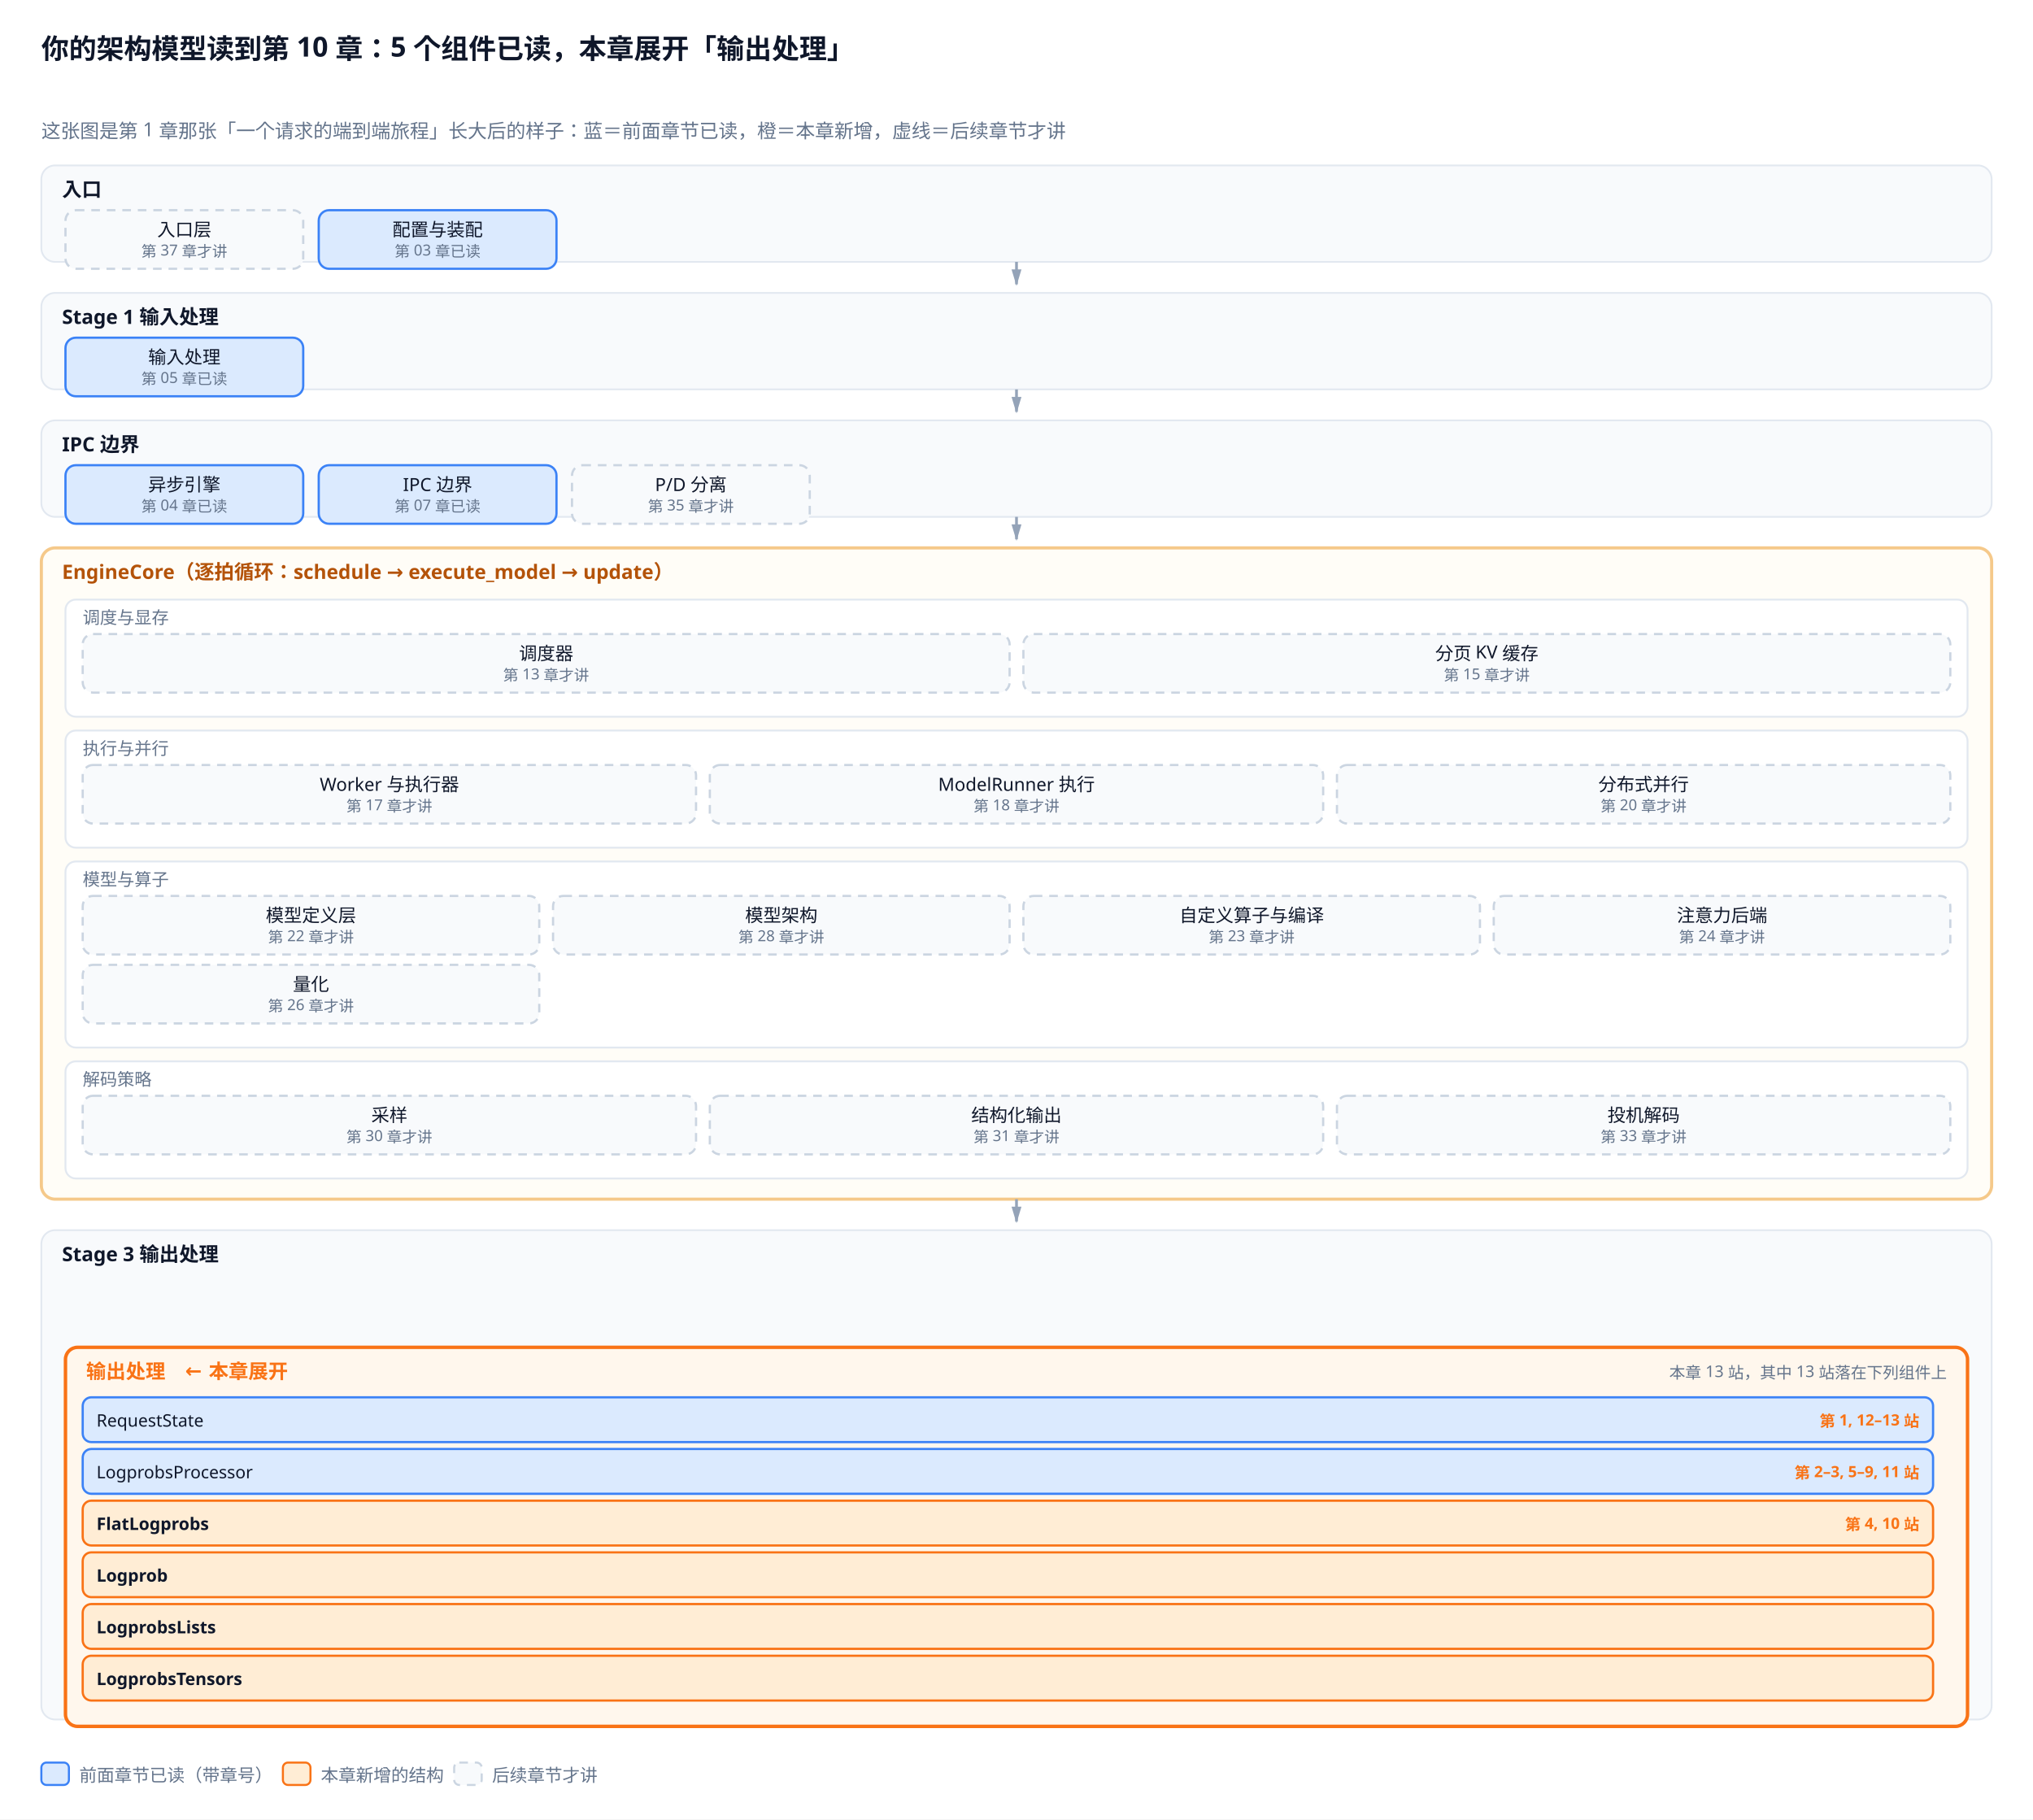
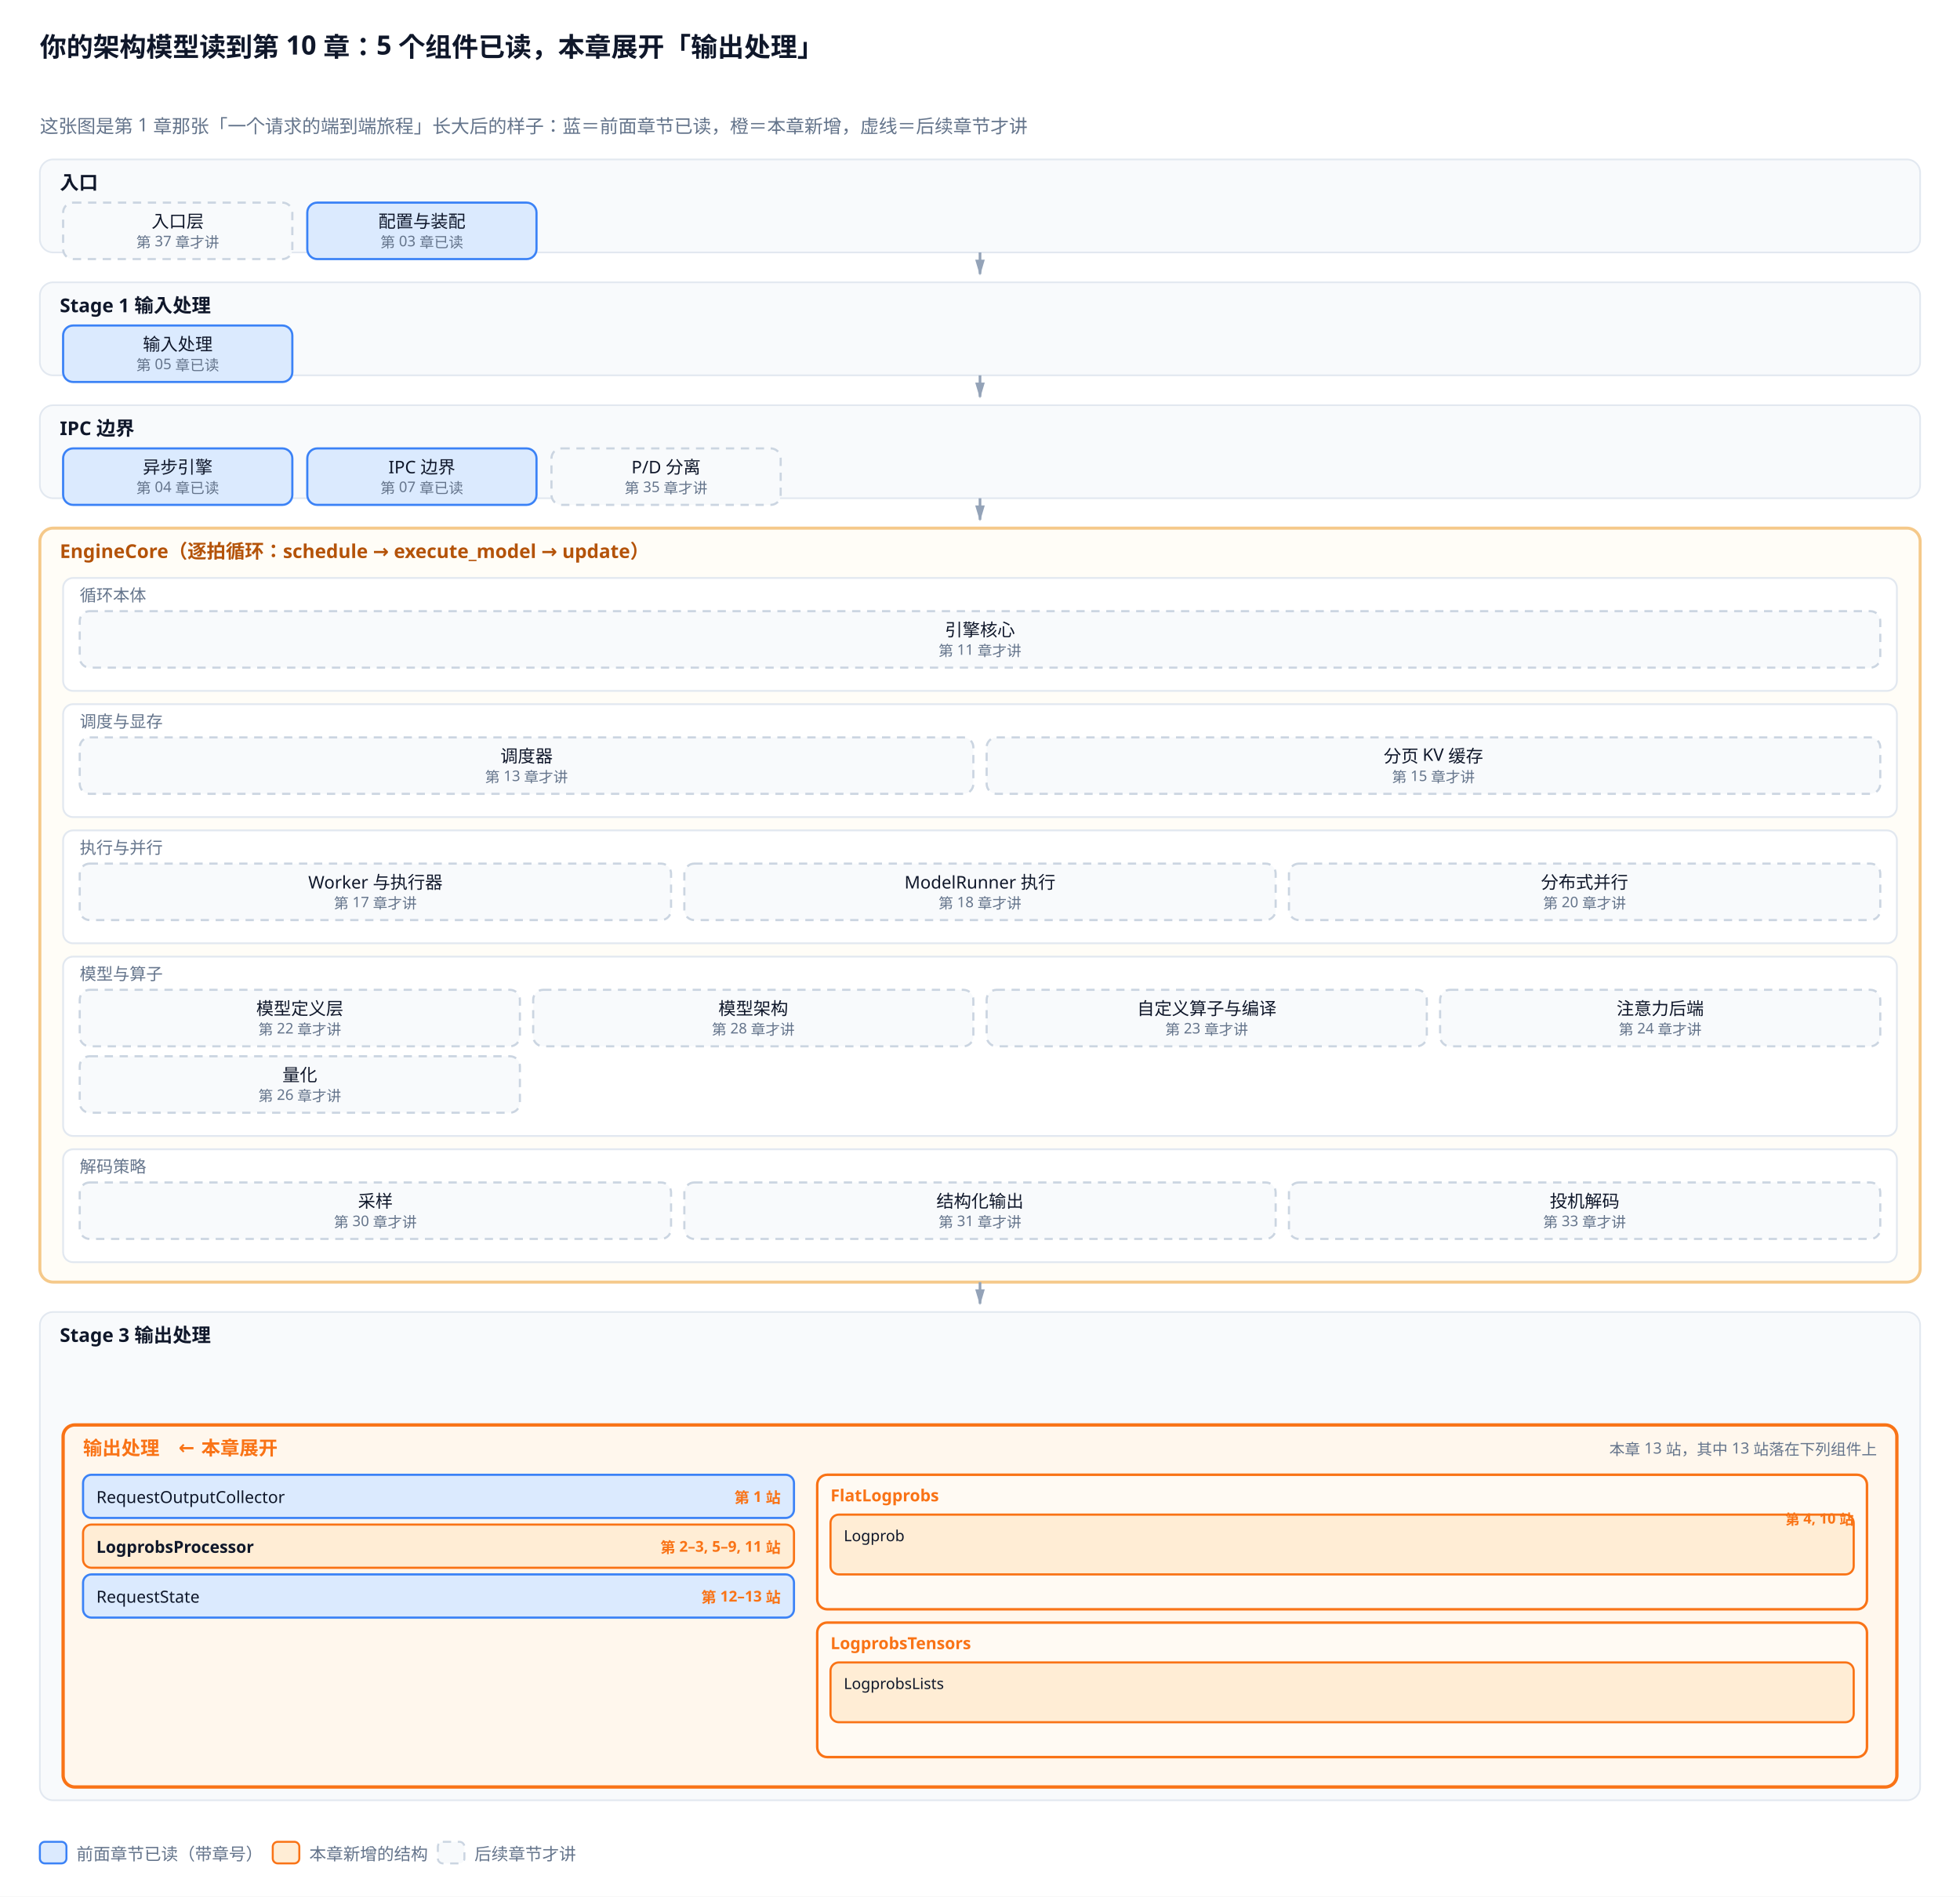
- <svg xmlns="http://www.w3.org/2000/svg" viewBox="0 0 1180 1056">
+ <svg xmlns="http://www.w3.org/2000/svg" viewBox="0 0 1180 1142">
  <defs>
    <marker id="a" viewBox="0 0 10 6" refX="9" refY="3" markerWidth="6" markerHeight="4" orient="auto">
      <path d="M0,0 L10,3 L0,6 Z" fill="#94a3b8" />
    </marker>
    <marker id="a2" viewBox="0 0 10 6" refX="9" refY="3" markerWidth="6" markerHeight="4" orient="auto">
      <path d="M0,0 L10,3 L0,6 Z" fill="#f97316" />
    </marker>
  </defs>
-   <rect width="1180" height="1056" fill="white" />
+   <rect width="1180" height="1142" fill="white" />
  <text x="24" y="34" font-family="sans-serif" font-size="16" fill="#0f172a" font-weight="bold">你的架构模型读到第 10 章：5 个组件已读，本章展开「输出处理」</text>
  <text x="24.0" y="80.0" font-family="sans-serif" font-size="11.2" fill="#64748b" text-anchor="start">这张图是第 1 章那张「一个请求的端到端旅程」长大后的样子：蓝＝前面章节已读，橙＝本章新增，虚线＝后续章节才讲</text>
  <rect x="24.0" y="96.0" width="1132.0" height="56.0" rx="8" fill="#f8fafc" stroke="#e2e8f0" stroke-width="1.0" />
  <text x="36.0" y="114.0" font-family="sans-serif" font-size="11.5" fill="#0f172a" text-anchor="start" font-weight="bold">入口</text>
  <rect x="38.0" y="122.0" width="138.0" height="34.0" rx="6" fill="#f8fafc" stroke="#cbd5e1" stroke-width="1.3" stroke-dasharray="5,4" />
  <text x="107.0" y="137.0" font-family="sans-serif" font-size="10.5" fill="#0f172a" text-anchor="middle">入口层</text>
  <text x="107.0" y="149.0" font-family="sans-serif" font-size="8.8" fill="#64748b" text-anchor="middle">第 37 章才讲</text>
  <rect x="185.0" y="122.0" width="138.0" height="34.0" rx="6" fill="#dbeafe" stroke="#3b82f6" stroke-width="1.3" />
  <text x="254.0" y="137.0" font-family="sans-serif" font-size="10.5" fill="#0f172a" text-anchor="middle">配置与装配</text>
  <text x="254.0" y="149.0" font-family="sans-serif" font-size="8.8" fill="#64748b" text-anchor="middle">第 03 章已读</text>
  <path d="M590.0,152.0 L590.0,165.0" stroke="#94a3b8" stroke-width="1.6" marker-end="url(#a)" />
  <rect x="24.0" y="170.0" width="1132.0" height="56.0" rx="8" fill="#f8fafc" stroke="#e2e8f0" stroke-width="1.0" />
  <text x="36.0" y="188.0" font-family="sans-serif" font-size="11.5" fill="#0f172a" text-anchor="start" font-weight="bold">Stage 1 输入处理</text>
  <rect x="38.0" y="196.0" width="138.0" height="34.0" rx="6" fill="#dbeafe" stroke="#3b82f6" stroke-width="1.3" />
  <text x="107.0" y="211.0" font-family="sans-serif" font-size="10.5" fill="#0f172a" text-anchor="middle">输入处理</text>
  <text x="107.0" y="223.0" font-family="sans-serif" font-size="8.8" fill="#64748b" text-anchor="middle">第 05 章已读</text>
  <path d="M590.0,226.0 L590.0,239.0" stroke="#94a3b8" stroke-width="1.6" marker-end="url(#a)" />
  <rect x="24.0" y="244.0" width="1132.0" height="56.0" rx="8" fill="#f8fafc" stroke="#e2e8f0" stroke-width="1.0" />
  <text x="36.0" y="262.0" font-family="sans-serif" font-size="11.5" fill="#0f172a" text-anchor="start" font-weight="bold">IPC 边界</text>
  <rect x="38.0" y="270.0" width="138.0" height="34.0" rx="6" fill="#dbeafe" stroke="#3b82f6" stroke-width="1.3" />
  <text x="107.0" y="285.0" font-family="sans-serif" font-size="10.5" fill="#0f172a" text-anchor="middle">异步引擎</text>
  <text x="107.0" y="297.0" font-family="sans-serif" font-size="8.8" fill="#64748b" text-anchor="middle">第 04 章已读</text>
  <rect x="185.0" y="270.0" width="138.0" height="34.0" rx="6" fill="#dbeafe" stroke="#3b82f6" stroke-width="1.3" />
  <text x="254.0" y="285.0" font-family="sans-serif" font-size="10.5" fill="#0f172a" text-anchor="middle">IPC 边界</text>
  <text x="254.0" y="297.0" font-family="sans-serif" font-size="8.8" fill="#64748b" text-anchor="middle">第 07 章已读</text>
  <rect x="332.0" y="270.0" width="138.0" height="34.0" rx="6" fill="#f8fafc" stroke="#cbd5e1" stroke-width="1.3" stroke-dasharray="5,4" />
  <text x="401.0" y="285.0" font-family="sans-serif" font-size="10.5" fill="#0f172a" text-anchor="middle">P/D 分离</text>
  <text x="401.0" y="297.0" font-family="sans-serif" font-size="8.8" fill="#64748b" text-anchor="middle">第 35 章才讲</text>
  <path d="M590.0,300.0 L590.0,313.0" stroke="#94a3b8" stroke-width="1.6" marker-end="url(#a)" />
-   <rect x="24.0" y="318.0" width="1132.0" height="378.0" rx="8" fill="#fffdf7" stroke="#f5c98a" stroke-width="1.8" />
+   <rect x="24.0" y="318.0" width="1132.0" height="454.0" rx="8" fill="#fffdf7" stroke="#f5c98a" stroke-width="1.8" />
  <text x="36.0" y="336.0" font-family="sans-serif" font-size="11.5" fill="#b45309" text-anchor="start" font-weight="bold">EngineCore（逐拍循环：schedule → execute_model → update）</text>
  <rect x="38.0" y="348.0" width="1104.0" height="68.0" rx="6" fill="#ffffff" stroke="#e2e8f0" stroke-width="1.1" />
-   <text x="48.0" y="362.0" font-family="sans-serif" font-size="10" fill="#64748b" text-anchor="start">调度与显存</text>
-   <rect x="48.0" y="368.0" width="538.0" height="34.0" rx="6" fill="#f8fafc" stroke="#cbd5e1" stroke-width="1.3" stroke-dasharray="5,4" />
-   <text x="317.0" y="383.0" font-family="sans-serif" font-size="10.5" fill="#0f172a" text-anchor="middle">调度器</text>
-   <text x="317.0" y="395.0" font-family="sans-serif" font-size="8.8" fill="#64748b" text-anchor="middle">第 13 章才讲</text>
-   <rect x="594.0" y="368.0" width="538.0" height="34.0" rx="6" fill="#f8fafc" stroke="#cbd5e1" stroke-width="1.3" stroke-dasharray="5,4" />
-   <text x="863.0" y="383.0" font-family="sans-serif" font-size="10.5" fill="#0f172a" text-anchor="middle">分页 KV 缓存</text>
-   <text x="863.0" y="395.0" font-family="sans-serif" font-size="8.8" fill="#64748b" text-anchor="middle">第 15 章才讲</text>
+   <text x="48.0" y="362.0" font-family="sans-serif" font-size="10" fill="#64748b" text-anchor="start">循环本体</text>
+   <rect x="48.0" y="368.0" width="1084.0" height="34.0" rx="6" fill="#f8fafc" stroke="#cbd5e1" stroke-width="1.3" stroke-dasharray="5,4" />
+   <text x="590.0" y="383.0" font-family="sans-serif" font-size="10.5" fill="#0f172a" text-anchor="middle">引擎核心</text>
+   <text x="590.0" y="395.0" font-family="sans-serif" font-size="8.8" fill="#64748b" text-anchor="middle">第 11 章才讲</text>
  <rect x="38.0" y="424.0" width="1104.0" height="68.0" rx="6" fill="#ffffff" stroke="#e2e8f0" stroke-width="1.1" />
-   <text x="48.0" y="438.0" font-family="sans-serif" font-size="10" fill="#64748b" text-anchor="start">执行与并行</text>
-   <rect x="48.0" y="444.0" width="356.0" height="34.0" rx="6" fill="#f8fafc" stroke="#cbd5e1" stroke-width="1.3" stroke-dasharray="5,4" />
-   <text x="226.0" y="459.0" font-family="sans-serif" font-size="10.5" fill="#0f172a" text-anchor="middle">Worker 与执行器</text>
-   <text x="226.0" y="471.0" font-family="sans-serif" font-size="8.8" fill="#64748b" text-anchor="middle">第 17 章才讲</text>
-   <rect x="412.0" y="444.0" width="356.0" height="34.0" rx="6" fill="#f8fafc" stroke="#cbd5e1" stroke-width="1.3" stroke-dasharray="5,4" />
-   <text x="590.0" y="459.0" font-family="sans-serif" font-size="10.5" fill="#0f172a" text-anchor="middle">ModelRunner 执行</text>
-   <text x="590.0" y="471.0" font-family="sans-serif" font-size="8.8" fill="#64748b" text-anchor="middle">第 18 章才讲</text>
-   <rect x="776.0" y="444.0" width="356.0" height="34.0" rx="6" fill="#f8fafc" stroke="#cbd5e1" stroke-width="1.3" stroke-dasharray="5,4" />
-   <text x="954.0" y="459.0" font-family="sans-serif" font-size="10.5" fill="#0f172a" text-anchor="middle">分布式并行</text>
-   <text x="954.0" y="471.0" font-family="sans-serif" font-size="8.8" fill="#64748b" text-anchor="middle">第 20 章才讲</text>
-   <rect x="38.0" y="500.0" width="1104.0" height="108.0" rx="6" fill="#ffffff" stroke="#e2e8f0" stroke-width="1.1" />
-   <text x="48.0" y="514.0" font-family="sans-serif" font-size="10" fill="#64748b" text-anchor="start">模型与算子</text>
-   <rect x="48.0" y="520.0" width="265.0" height="34.0" rx="6" fill="#f8fafc" stroke="#cbd5e1" stroke-width="1.3" stroke-dasharray="5,4" />
-   <text x="180.5" y="535.0" font-family="sans-serif" font-size="10.5" fill="#0f172a" text-anchor="middle">模型定义层</text>
-   <text x="180.5" y="547.0" font-family="sans-serif" font-size="8.8" fill="#64748b" text-anchor="middle">第 22 章才讲</text>
-   <rect x="321.0" y="520.0" width="265.0" height="34.0" rx="6" fill="#f8fafc" stroke="#cbd5e1" stroke-width="1.3" stroke-dasharray="5,4" />
-   <text x="453.5" y="535.0" font-family="sans-serif" font-size="10.5" fill="#0f172a" text-anchor="middle">模型架构</text>
-   <text x="453.5" y="547.0" font-family="sans-serif" font-size="8.8" fill="#64748b" text-anchor="middle">第 28 章才讲</text>
-   <rect x="594.0" y="520.0" width="265.0" height="34.0" rx="6" fill="#f8fafc" stroke="#cbd5e1" stroke-width="1.3" stroke-dasharray="5,4" />
-   <text x="726.5" y="535.0" font-family="sans-serif" font-size="10.5" fill="#0f172a" text-anchor="middle">自定义算子与编译</text>
-   <text x="726.5" y="547.0" font-family="sans-serif" font-size="8.8" fill="#64748b" text-anchor="middle">第 23 章才讲</text>
-   <rect x="867.0" y="520.0" width="265.0" height="34.0" rx="6" fill="#f8fafc" stroke="#cbd5e1" stroke-width="1.3" stroke-dasharray="5,4" />
-   <text x="999.5" y="535.0" font-family="sans-serif" font-size="10.5" fill="#0f172a" text-anchor="middle">注意力后端</text>
-   <text x="999.5" y="547.0" font-family="sans-serif" font-size="8.8" fill="#64748b" text-anchor="middle">第 24 章才讲</text>
-   <rect x="48.0" y="560.0" width="265.0" height="34.0" rx="6" fill="#f8fafc" stroke="#cbd5e1" stroke-width="1.3" stroke-dasharray="5,4" />
-   <text x="180.5" y="575.0" font-family="sans-serif" font-size="10.5" fill="#0f172a" text-anchor="middle">量化</text>
-   <text x="180.5" y="587.0" font-family="sans-serif" font-size="8.8" fill="#64748b" text-anchor="middle">第 26 章才讲</text>
-   <rect x="38.0" y="616.0" width="1104.0" height="68.0" rx="6" fill="#ffffff" stroke="#e2e8f0" stroke-width="1.1" />
-   <text x="48.0" y="630.0" font-family="sans-serif" font-size="10" fill="#64748b" text-anchor="start">解码策略</text>
-   <rect x="48.0" y="636.0" width="356.0" height="34.0" rx="6" fill="#f8fafc" stroke="#cbd5e1" stroke-width="1.3" stroke-dasharray="5,4" />
-   <text x="226.0" y="651.0" font-family="sans-serif" font-size="10.5" fill="#0f172a" text-anchor="middle">采样</text>
-   <text x="226.0" y="663.0" font-family="sans-serif" font-size="8.8" fill="#64748b" text-anchor="middle">第 30 章才讲</text>
-   <rect x="412.0" y="636.0" width="356.0" height="34.0" rx="6" fill="#f8fafc" stroke="#cbd5e1" stroke-width="1.3" stroke-dasharray="5,4" />
-   <text x="590.0" y="651.0" font-family="sans-serif" font-size="10.5" fill="#0f172a" text-anchor="middle">结构化输出</text>
-   <text x="590.0" y="663.0" font-family="sans-serif" font-size="8.8" fill="#64748b" text-anchor="middle">第 31 章才讲</text>
-   <rect x="776.0" y="636.0" width="356.0" height="34.0" rx="6" fill="#f8fafc" stroke="#cbd5e1" stroke-width="1.3" stroke-dasharray="5,4" />
-   <text x="954.0" y="651.0" font-family="sans-serif" font-size="10.5" fill="#0f172a" text-anchor="middle">投机解码</text>
-   <text x="954.0" y="663.0" font-family="sans-serif" font-size="8.8" fill="#64748b" text-anchor="middle">第 33 章才讲</text>
-   <path d="M590.0,696.0 L590.0,709.0" stroke="#94a3b8" stroke-width="1.6" marker-end="url(#a)" />
-   <rect x="24.0" y="714.0" width="1132.0" height="284.0" rx="8" fill="#f8fafc" stroke="#e2e8f0" stroke-width="1.0" />
-   <text x="36.0" y="732.0" font-family="sans-serif" font-size="11.5" fill="#0f172a" text-anchor="start" font-weight="bold">Stage 3 输出处理</text>
-   <rect x="38.0" y="782.0" width="1104.0" height="220.0" rx="7" fill="#fff7ed" stroke="#f97316" stroke-width="2.0" />
-   <text x="50.0" y="800.0" font-family="sans-serif" font-size="11.5" fill="#f97316" text-anchor="start" font-weight="bold">输出处理　← 本章展开</text>
-   <text x="1130.0" y="800.0" font-family="sans-serif" font-size="9.3" fill="#64748b" text-anchor="end">本章 13 站，其中 13 站落在下列组件上</text>
-   <rect x="48.0" y="811.0" width="1074.0" height="26.0" rx="5" fill="#dbeafe" stroke="#3b82f6" stroke-width="1.3" />
-   <text x="56.0" y="828.0" font-family="sans-serif" font-size="10" fill="#0f172a" text-anchor="start">RequestState</text>
-   <text x="1114.0" y="828.0" font-family="sans-serif" font-size="9" fill="#f97316" text-anchor="end" font-weight="bold">第 1, 12–13 站</text>
-   <rect x="48.0" y="841.0" width="1074.0" height="26.0" rx="5" fill="#dbeafe" stroke="#3b82f6" stroke-width="1.3" />
-   <text x="56.0" y="858.0" font-family="sans-serif" font-size="10" fill="#0f172a" text-anchor="start">LogprobsProcessor</text>
-   <text x="1114.0" y="858.0" font-family="sans-serif" font-size="9" fill="#f97316" text-anchor="end" font-weight="bold">第 2–3, 5–9, 11 站</text>
-   <rect x="48.0" y="871.0" width="1074.0" height="26.0" rx="5" fill="#ffedd5" stroke="#f97316" stroke-width="1.3" />
-   <text x="56.0" y="888.0" font-family="sans-serif" font-size="10" fill="#0f172a" text-anchor="start" font-weight="bold">FlatLogprobs</text>
-   <text x="1114.0" y="888.0" font-family="sans-serif" font-size="9" fill="#f97316" text-anchor="end" font-weight="bold">第 4, 10 站</text>
-   <rect x="48.0" y="901.0" width="1074.0" height="26.0" rx="5" fill="#ffedd5" stroke="#f97316" stroke-width="1.3" />
-   <text x="56.0" y="918.0" font-family="sans-serif" font-size="10" fill="#0f172a" text-anchor="start" font-weight="bold">Logprob</text>
-   <rect x="48.0" y="931.0" width="1074.0" height="26.0" rx="5" fill="#ffedd5" stroke="#f97316" stroke-width="1.3" />
-   <text x="56.0" y="948.0" font-family="sans-serif" font-size="10" fill="#0f172a" text-anchor="start" font-weight="bold">LogprobsLists</text>
-   <rect x="48.0" y="961.0" width="1074.0" height="26.0" rx="5" fill="#ffedd5" stroke="#f97316" stroke-width="1.3" />
-   <text x="56.0" y="978.0" font-family="sans-serif" font-size="10" fill="#0f172a" text-anchor="start" font-weight="bold">LogprobsTensors</text>
-   <rect x="24.0" y="1023.0" width="16.0" height="13.0" rx="3" fill="#dbeafe" stroke="#3b82f6" stroke-width="1.2" />
-   <text x="46.0" y="1034.0" font-family="sans-serif" font-size="10.2" fill="#64748b" text-anchor="start">前面章节已读（带章号）</text>
-   <rect x="164.2" y="1023.0" width="16.0" height="13.0" rx="3" fill="#ffedd5" stroke="#f97316" stroke-width="1.2" />
-   <text x="186.2" y="1034.0" font-family="sans-serif" font-size="10.2" fill="#64748b" text-anchor="start">本章新增的结构</text>
-   <rect x="263.6" y="1023.0" width="16.0" height="13.0" rx="3" fill="#f8fafc" stroke="#cbd5e1" stroke-width="1.2" stroke-dasharray="5,4" />
-   <text x="285.6" y="1034.0" font-family="sans-serif" font-size="10.2" fill="#64748b" text-anchor="start">后续章节才讲</text>
+   <text x="48.0" y="438.0" font-family="sans-serif" font-size="10" fill="#64748b" text-anchor="start">调度与显存</text>
+   <rect x="48.0" y="444.0" width="538.0" height="34.0" rx="6" fill="#f8fafc" stroke="#cbd5e1" stroke-width="1.3" stroke-dasharray="5,4" />
+   <text x="317.0" y="459.0" font-family="sans-serif" font-size="10.5" fill="#0f172a" text-anchor="middle">调度器</text>
+   <text x="317.0" y="471.0" font-family="sans-serif" font-size="8.8" fill="#64748b" text-anchor="middle">第 13 章才讲</text>
+   <rect x="594.0" y="444.0" width="538.0" height="34.0" rx="6" fill="#f8fafc" stroke="#cbd5e1" stroke-width="1.3" stroke-dasharray="5,4" />
+   <text x="863.0" y="459.0" font-family="sans-serif" font-size="10.5" fill="#0f172a" text-anchor="middle">分页 KV 缓存</text>
+   <text x="863.0" y="471.0" font-family="sans-serif" font-size="8.8" fill="#64748b" text-anchor="middle">第 15 章才讲</text>
+   <rect x="38.0" y="500.0" width="1104.0" height="68.0" rx="6" fill="#ffffff" stroke="#e2e8f0" stroke-width="1.1" />
+   <text x="48.0" y="514.0" font-family="sans-serif" font-size="10" fill="#64748b" text-anchor="start">执行与并行</text>
+   <rect x="48.0" y="520.0" width="356.0" height="34.0" rx="6" fill="#f8fafc" stroke="#cbd5e1" stroke-width="1.3" stroke-dasharray="5,4" />
+   <text x="226.0" y="535.0" font-family="sans-serif" font-size="10.5" fill="#0f172a" text-anchor="middle">Worker 与执行器</text>
+   <text x="226.0" y="547.0" font-family="sans-serif" font-size="8.8" fill="#64748b" text-anchor="middle">第 17 章才讲</text>
+   <rect x="412.0" y="520.0" width="356.0" height="34.0" rx="6" fill="#f8fafc" stroke="#cbd5e1" stroke-width="1.3" stroke-dasharray="5,4" />
+   <text x="590.0" y="535.0" font-family="sans-serif" font-size="10.5" fill="#0f172a" text-anchor="middle">ModelRunner 执行</text>
+   <text x="590.0" y="547.0" font-family="sans-serif" font-size="8.8" fill="#64748b" text-anchor="middle">第 18 章才讲</text>
+   <rect x="776.0" y="520.0" width="356.0" height="34.0" rx="6" fill="#f8fafc" stroke="#cbd5e1" stroke-width="1.3" stroke-dasharray="5,4" />
+   <text x="954.0" y="535.0" font-family="sans-serif" font-size="10.5" fill="#0f172a" text-anchor="middle">分布式并行</text>
+   <text x="954.0" y="547.0" font-family="sans-serif" font-size="8.8" fill="#64748b" text-anchor="middle">第 20 章才讲</text>
+   <rect x="38.0" y="576.0" width="1104.0" height="108.0" rx="6" fill="#ffffff" stroke="#e2e8f0" stroke-width="1.1" />
+   <text x="48.0" y="590.0" font-family="sans-serif" font-size="10" fill="#64748b" text-anchor="start">模型与算子</text>
+   <rect x="48.0" y="596.0" width="265.0" height="34.0" rx="6" fill="#f8fafc" stroke="#cbd5e1" stroke-width="1.3" stroke-dasharray="5,4" />
+   <text x="180.5" y="611.0" font-family="sans-serif" font-size="10.5" fill="#0f172a" text-anchor="middle">模型定义层</text>
+   <text x="180.5" y="623.0" font-family="sans-serif" font-size="8.8" fill="#64748b" text-anchor="middle">第 22 章才讲</text>
+   <rect x="321.0" y="596.0" width="265.0" height="34.0" rx="6" fill="#f8fafc" stroke="#cbd5e1" stroke-width="1.3" stroke-dasharray="5,4" />
+   <text x="453.5" y="611.0" font-family="sans-serif" font-size="10.5" fill="#0f172a" text-anchor="middle">模型架构</text>
+   <text x="453.5" y="623.0" font-family="sans-serif" font-size="8.8" fill="#64748b" text-anchor="middle">第 28 章才讲</text>
+   <rect x="594.0" y="596.0" width="265.0" height="34.0" rx="6" fill="#f8fafc" stroke="#cbd5e1" stroke-width="1.3" stroke-dasharray="5,4" />
+   <text x="726.5" y="611.0" font-family="sans-serif" font-size="10.5" fill="#0f172a" text-anchor="middle">自定义算子与编译</text>
+   <text x="726.5" y="623.0" font-family="sans-serif" font-size="8.8" fill="#64748b" text-anchor="middle">第 23 章才讲</text>
+   <rect x="867.0" y="596.0" width="265.0" height="34.0" rx="6" fill="#f8fafc" stroke="#cbd5e1" stroke-width="1.3" stroke-dasharray="5,4" />
+   <text x="999.5" y="611.0" font-family="sans-serif" font-size="10.5" fill="#0f172a" text-anchor="middle">注意力后端</text>
+   <text x="999.5" y="623.0" font-family="sans-serif" font-size="8.8" fill="#64748b" text-anchor="middle">第 24 章才讲</text>
+   <rect x="48.0" y="636.0" width="265.0" height="34.0" rx="6" fill="#f8fafc" stroke="#cbd5e1" stroke-width="1.3" stroke-dasharray="5,4" />
+   <text x="180.5" y="651.0" font-family="sans-serif" font-size="10.5" fill="#0f172a" text-anchor="middle">量化</text>
+   <text x="180.5" y="663.0" font-family="sans-serif" font-size="8.8" fill="#64748b" text-anchor="middle">第 26 章才讲</text>
+   <rect x="38.0" y="692.0" width="1104.0" height="68.0" rx="6" fill="#ffffff" stroke="#e2e8f0" stroke-width="1.1" />
+   <text x="48.0" y="706.0" font-family="sans-serif" font-size="10" fill="#64748b" text-anchor="start">解码策略</text>
+   <rect x="48.0" y="712.0" width="356.0" height="34.0" rx="6" fill="#f8fafc" stroke="#cbd5e1" stroke-width="1.3" stroke-dasharray="5,4" />
+   <text x="226.0" y="727.0" font-family="sans-serif" font-size="10.5" fill="#0f172a" text-anchor="middle">采样</text>
+   <text x="226.0" y="739.0" font-family="sans-serif" font-size="8.8" fill="#64748b" text-anchor="middle">第 30 章才讲</text>
+   <rect x="412.0" y="712.0" width="356.0" height="34.0" rx="6" fill="#f8fafc" stroke="#cbd5e1" stroke-width="1.3" stroke-dasharray="5,4" />
+   <text x="590.0" y="727.0" font-family="sans-serif" font-size="10.5" fill="#0f172a" text-anchor="middle">结构化输出</text>
+   <text x="590.0" y="739.0" font-family="sans-serif" font-size="8.8" fill="#64748b" text-anchor="middle">第 31 章才讲</text>
+   <rect x="776.0" y="712.0" width="356.0" height="34.0" rx="6" fill="#f8fafc" stroke="#cbd5e1" stroke-width="1.3" stroke-dasharray="5,4" />
+   <text x="954.0" y="727.0" font-family="sans-serif" font-size="10.5" fill="#0f172a" text-anchor="middle">投机解码</text>
+   <text x="954.0" y="739.0" font-family="sans-serif" font-size="8.8" fill="#64748b" text-anchor="middle">第 33 章才讲</text>
+   <path d="M590.0,772.0 L590.0,785.0" stroke="#94a3b8" stroke-width="1.6" marker-end="url(#a)" />
+   <rect x="24.0" y="790.0" width="1132.0" height="294.0" rx="8" fill="#f8fafc" stroke="#e2e8f0" stroke-width="1.0" />
+   <text x="36.0" y="808.0" font-family="sans-serif" font-size="11.5" fill="#0f172a" text-anchor="start" font-weight="bold">Stage 3 输出处理</text>
+   <rect x="38.0" y="858.0" width="1104.0" height="218.0" rx="7" fill="#fff7ed" stroke="#f97316" stroke-width="2.0" />
+   <text x="50.0" y="876.0" font-family="sans-serif" font-size="11.5" fill="#f97316" text-anchor="start" font-weight="bold">输出处理　← 本章展开</text>
+   <text x="1130.0" y="876.0" font-family="sans-serif" font-size="9.3" fill="#64748b" text-anchor="end">本章 13 站，其中 13 站落在下列组件上</text>
+   <rect x="50.0" y="888.0" width="428.0" height="26.0" rx="5" fill="#dbeafe" stroke="#3b82f6" stroke-width="1.3" />
+   <text x="58.0" y="905.0" font-family="sans-serif" font-size="10" fill="#0f172a" text-anchor="start">RequestOutputCollector</text>
+   <text x="470.0" y="905.0" font-family="sans-serif" font-size="9" fill="#f97316" text-anchor="end" font-weight="bold">第 1 站</text>
+   <rect x="50.0" y="918.0" width="428.0" height="26.0" rx="5" fill="#ffedd5" stroke="#f97316" stroke-width="1.3" />
+   <text x="58.0" y="935.0" font-family="sans-serif" font-size="10" fill="#0f172a" text-anchor="start" font-weight="bold">LogprobsProcessor</text>
+   <text x="470.0" y="935.0" font-family="sans-serif" font-size="9" fill="#f97316" text-anchor="end" font-weight="bold">第 2–3, 5–9, 11 站</text>
+   <rect x="50.0" y="948.0" width="428.0" height="26.0" rx="5" fill="#dbeafe" stroke="#3b82f6" stroke-width="1.3" />
+   <text x="58.0" y="965.0" font-family="sans-serif" font-size="10" fill="#0f172a" text-anchor="start">RequestState</text>
+   <text x="470.0" y="965.0" font-family="sans-serif" font-size="9" fill="#f97316" text-anchor="end" font-weight="bold">第 12–13 站</text>
+   <rect x="492.0" y="888.0" width="632.0" height="81.0" rx="6" fill="#fffaf3" stroke="#f97316" stroke-width="1.5" />
+   <text x="500.0" y="904.0" font-family="sans-serif" font-size="10" fill="#f97316" text-anchor="start" font-weight="bold">FlatLogprobs</text>
+   <rect x="500.0" y="912.0" width="616.0" height="36.0" rx="5" fill="#ffedd5" stroke="#f97316" stroke-width="1.3" />
+   <text x="508.0" y="928.0" font-family="sans-serif" font-size="9.2" fill="#0f172a" text-anchor="start">Logprob</text>
+   <text x="1116.0" y="918.0" font-family="sans-serif" font-size="8.6" fill="#f97316" text-anchor="end" font-weight="bold">第 4, 10 站</text>
+   <rect x="492.0" y="977.0" width="632.0" height="81.0" rx="6" fill="#fffaf3" stroke="#f97316" stroke-width="1.5" />
+   <text x="500.0" y="993.0" font-family="sans-serif" font-size="10" fill="#f97316" text-anchor="start" font-weight="bold">LogprobsTensors</text>
+   <rect x="500.0" y="1001.0" width="616.0" height="36.0" rx="5" fill="#ffedd5" stroke="#f97316" stroke-width="1.3" />
+   <text x="508.0" y="1017.0" font-family="sans-serif" font-size="9.2" fill="#0f172a" text-anchor="start">LogprobsLists</text>
+   <rect x="24.0" y="1109.0" width="16.0" height="13.0" rx="3" fill="#dbeafe" stroke="#3b82f6" stroke-width="1.2" />
+   <text x="46.0" y="1120.0" font-family="sans-serif" font-size="10.2" fill="#64748b" text-anchor="start">前面章节已读（带章号）</text>
+   <rect x="164.2" y="1109.0" width="16.0" height="13.0" rx="3" fill="#ffedd5" stroke="#f97316" stroke-width="1.2" />
+   <text x="186.2" y="1120.0" font-family="sans-serif" font-size="10.2" fill="#64748b" text-anchor="start">本章新增的结构</text>
+   <rect x="263.6" y="1109.0" width="16.0" height="13.0" rx="3" fill="#f8fafc" stroke="#cbd5e1" stroke-width="1.2" stroke-dasharray="5,4" />
+   <text x="285.6" y="1120.0" font-family="sans-serif" font-size="10.2" fill="#64748b" text-anchor="start">后续章节才讲</text>
</svg>
